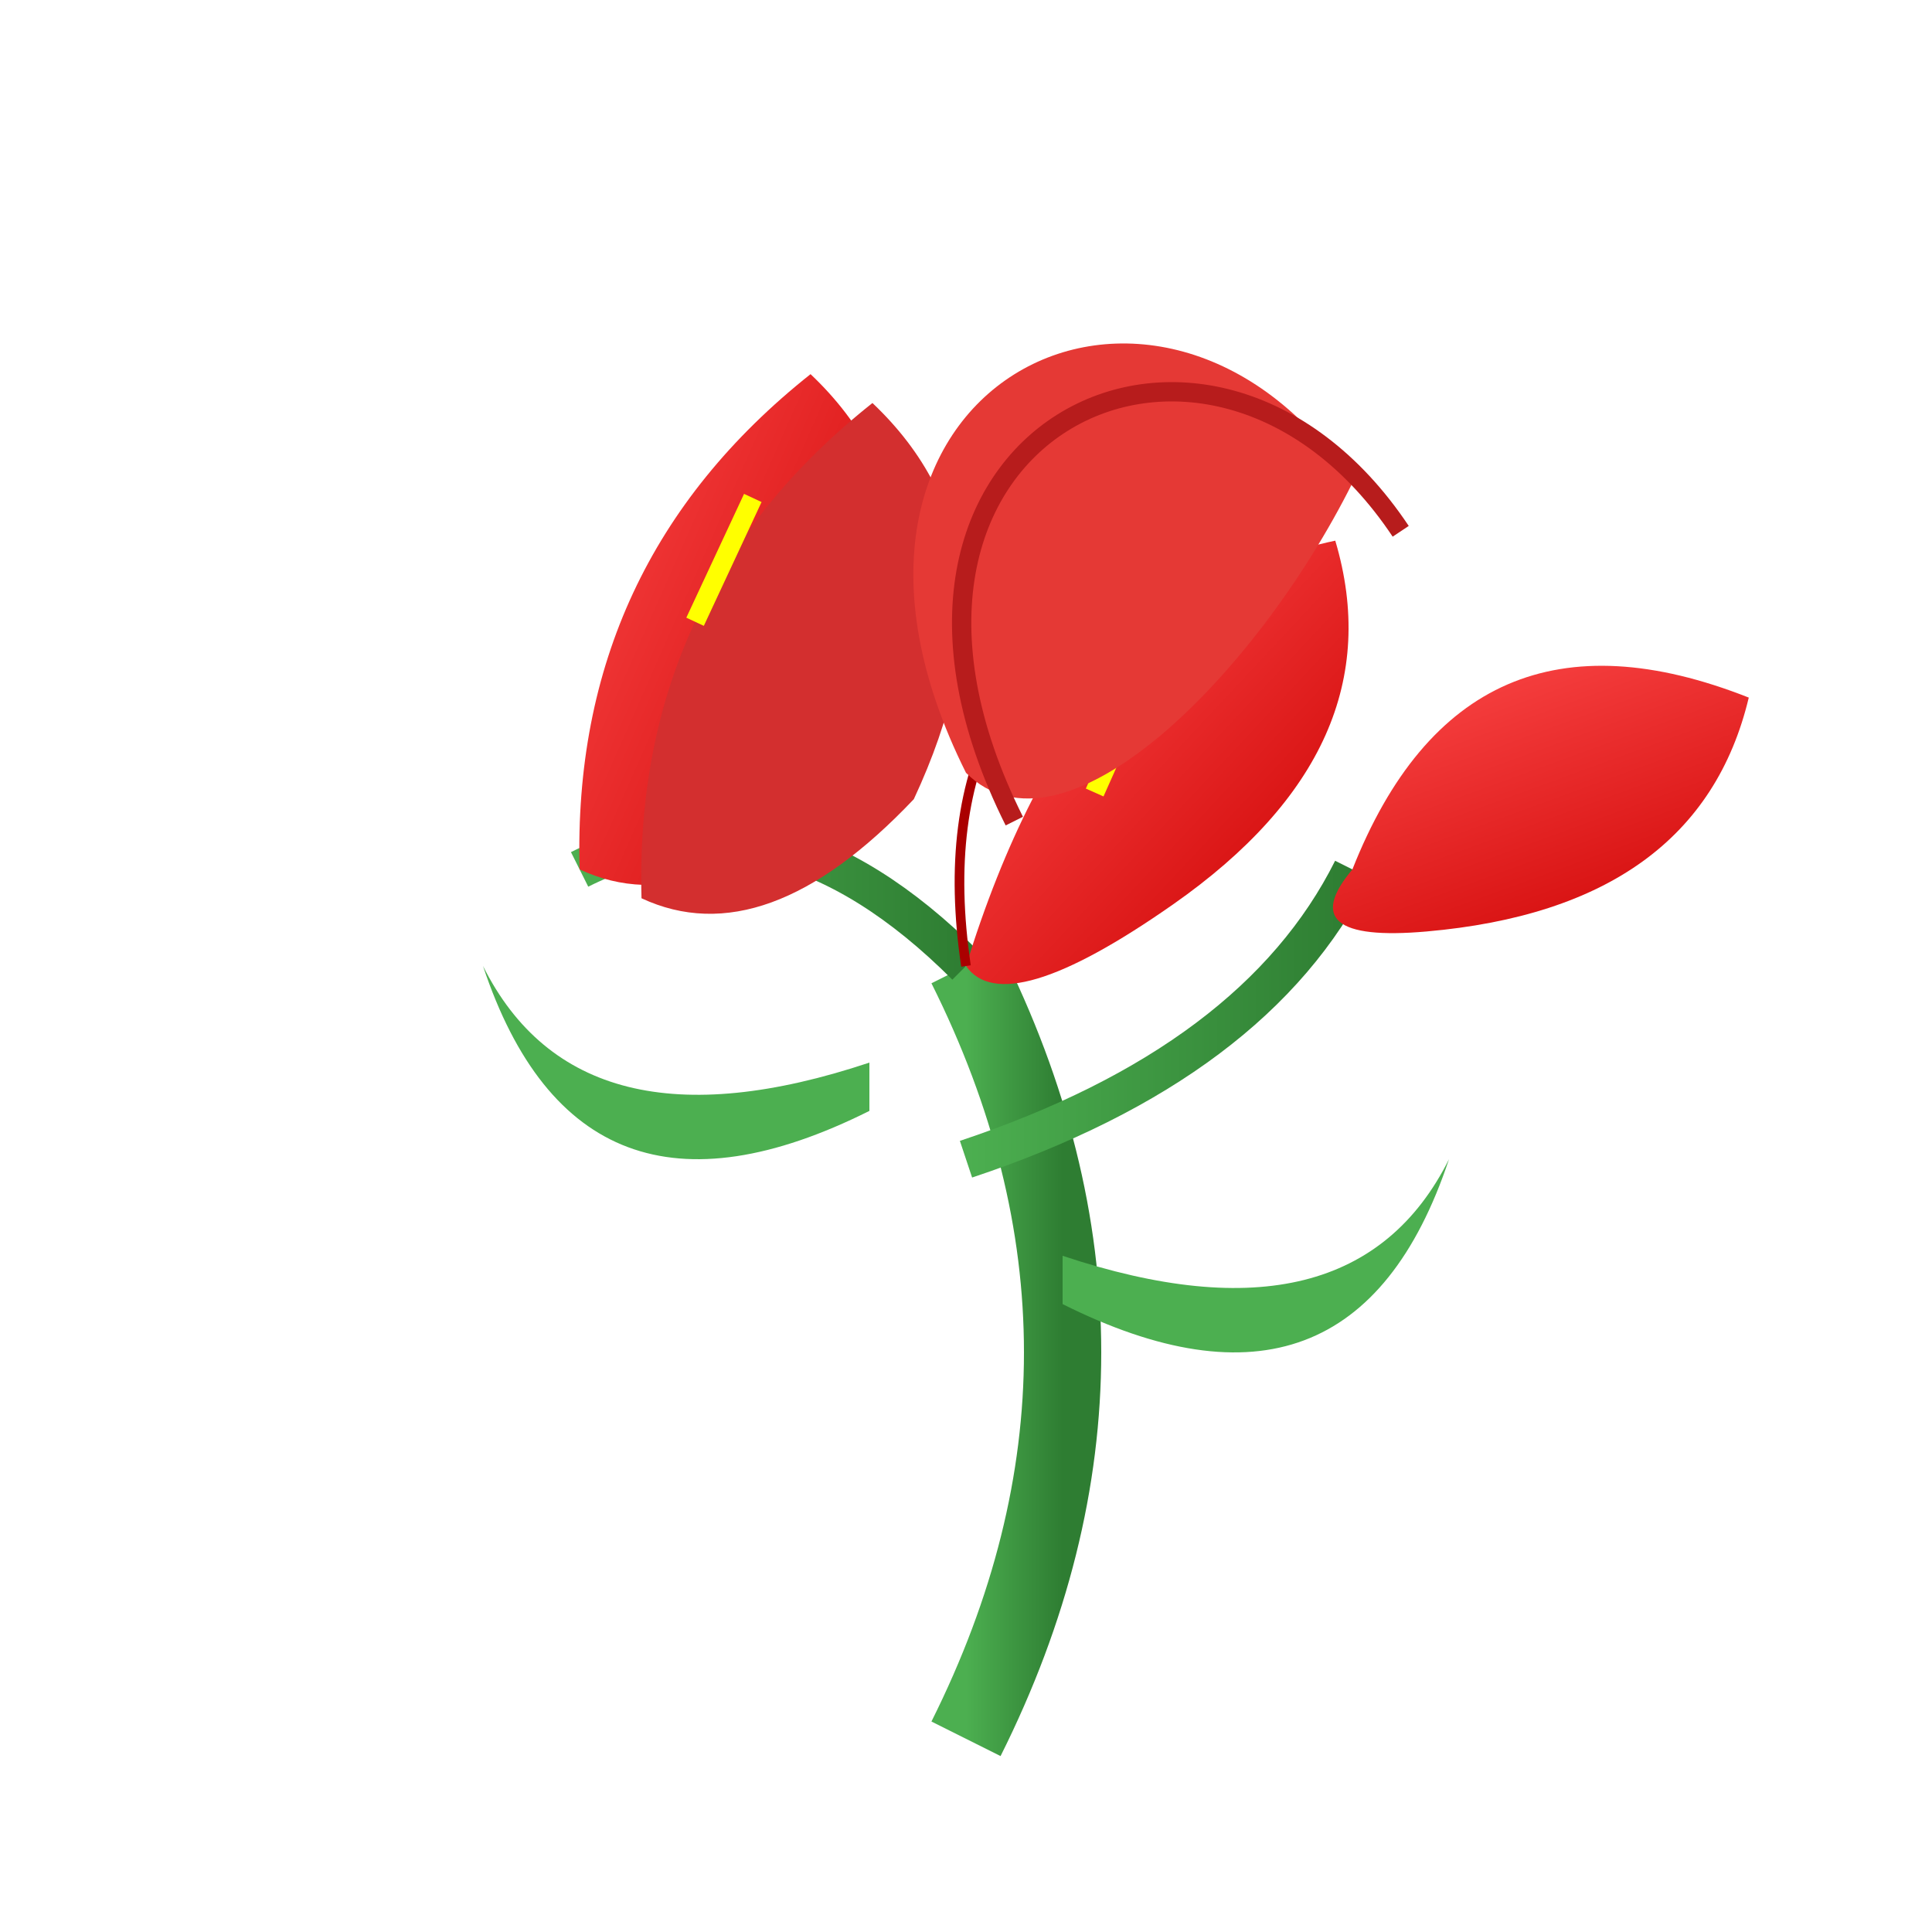
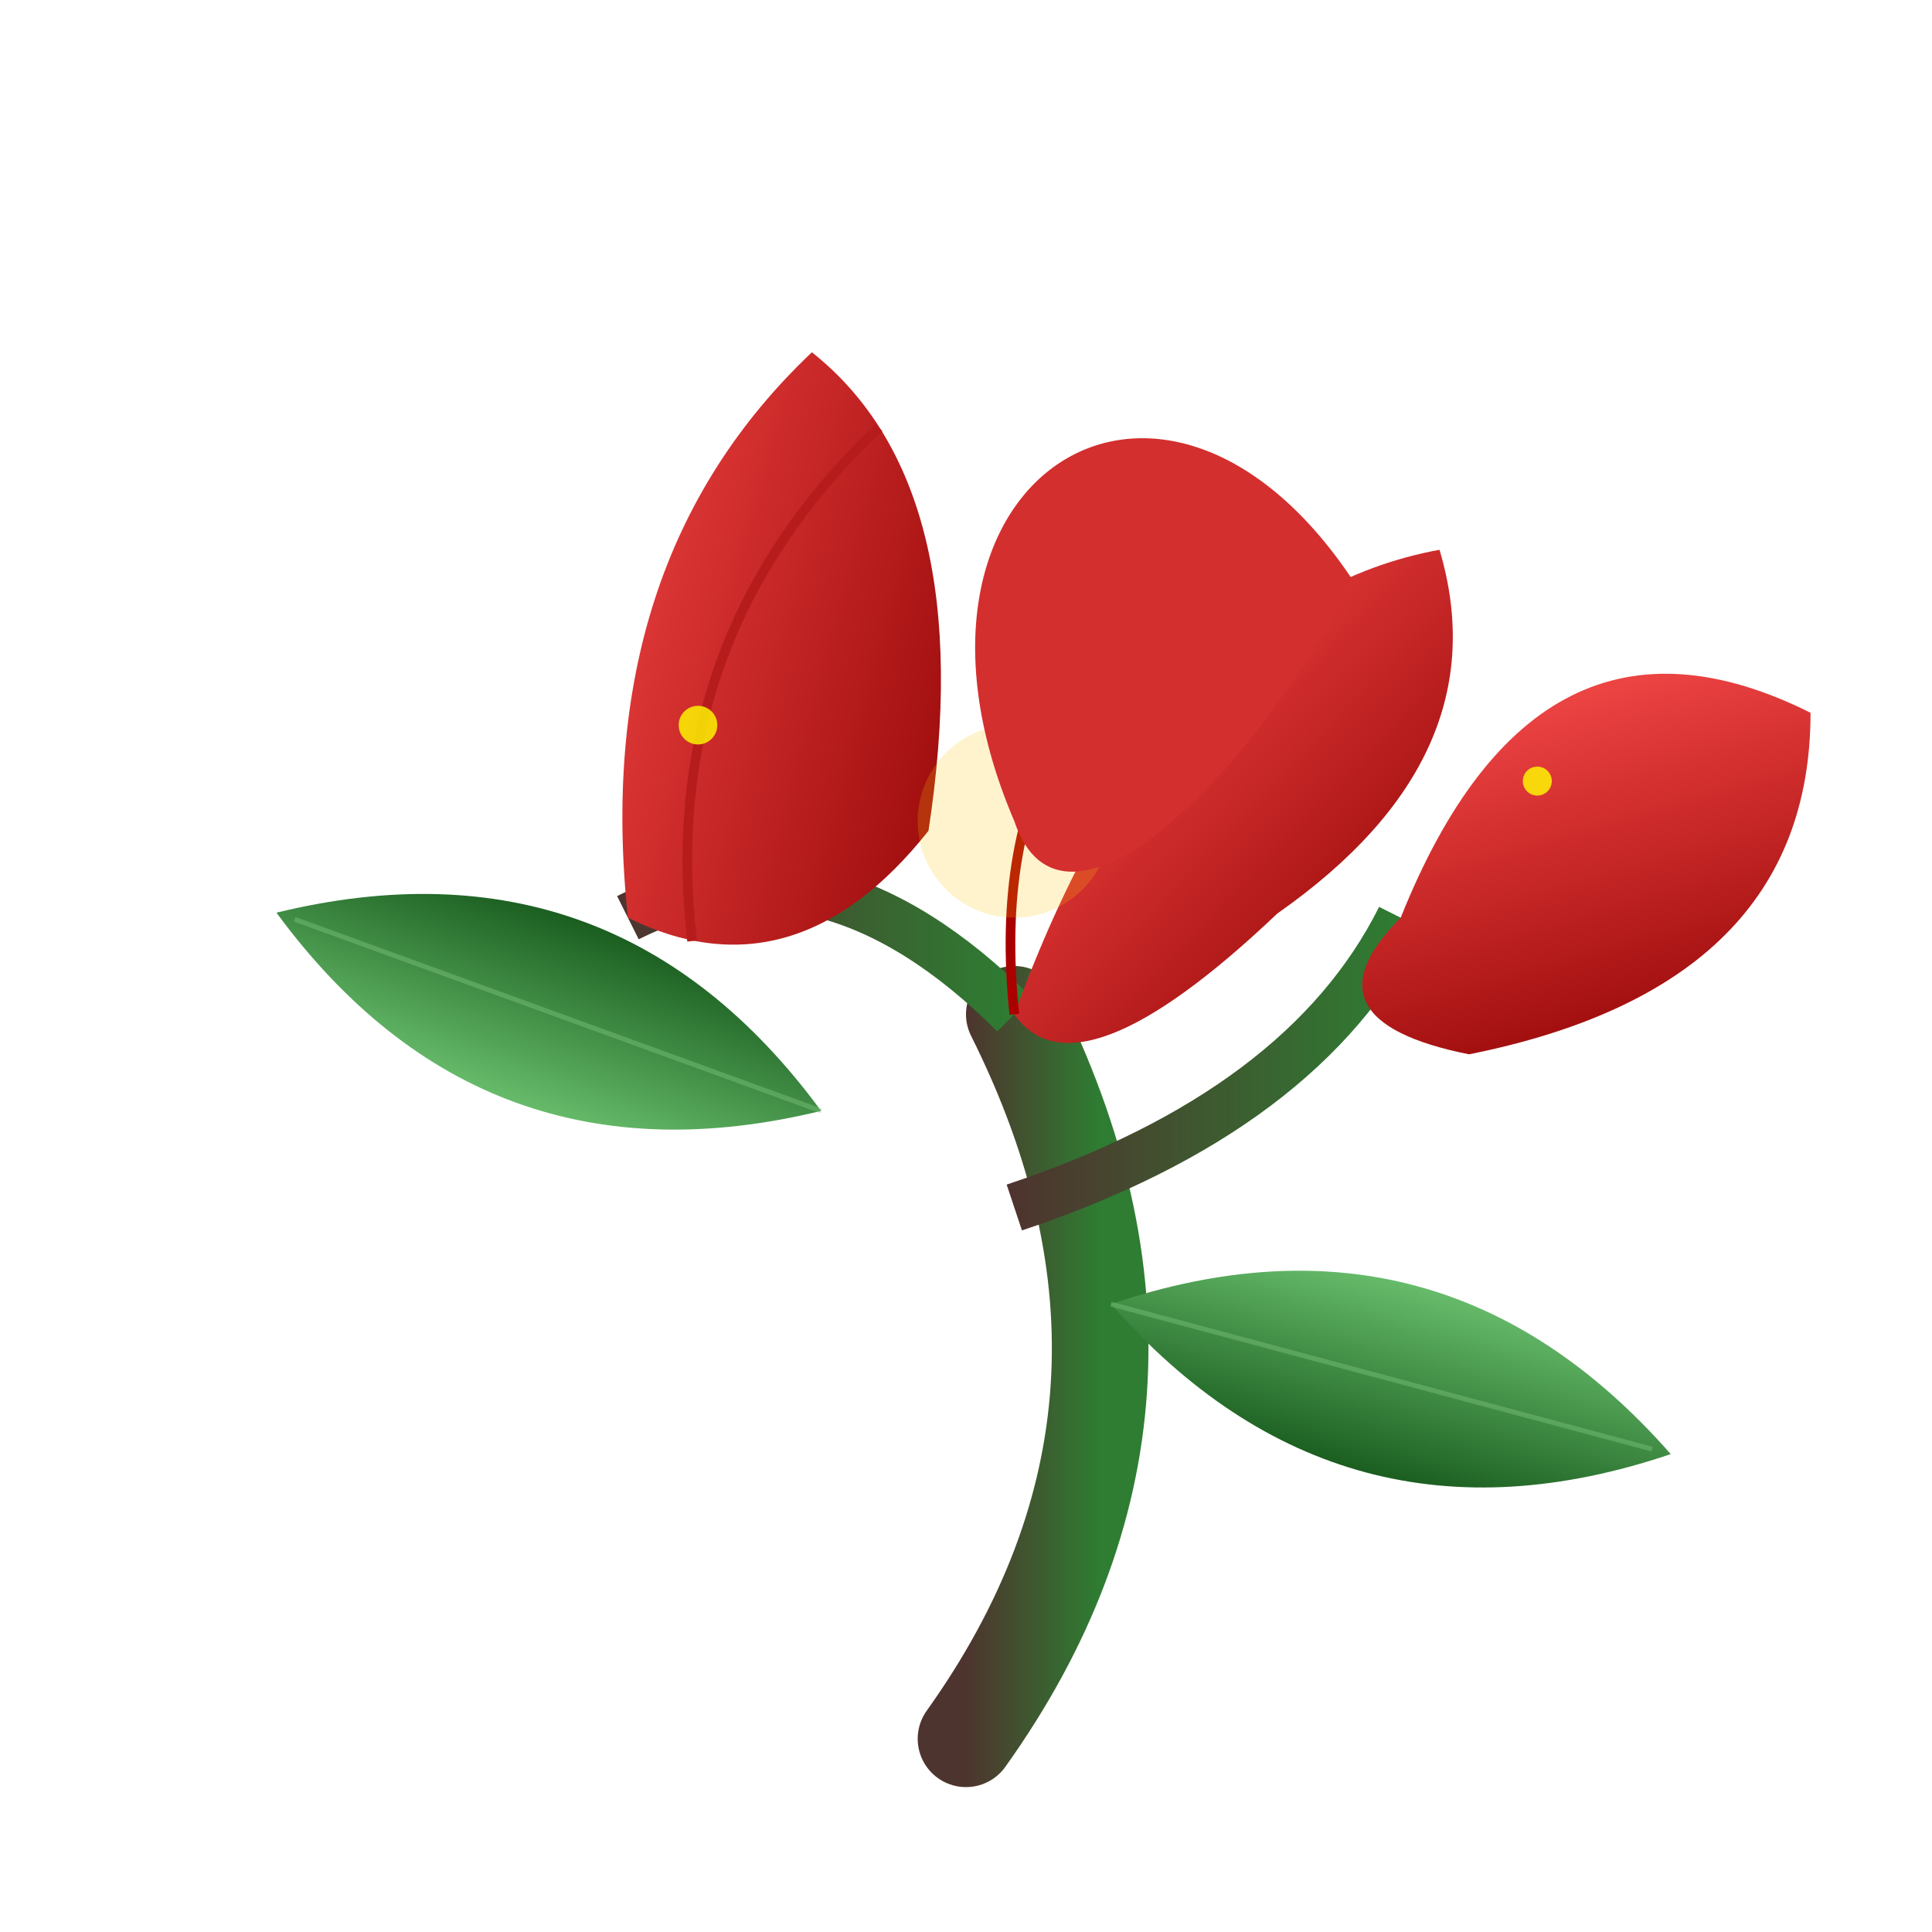
<svg xmlns="http://www.w3.org/2000/svg" width="200" height="200" viewBox="0 0 200 200">
  <defs>
    <linearGradient id="petalGrad" x1="0%" y1="0%" x2="100%" y2="100%">
-       <stop offset="0%" stop-color="#FF4D4D" />
-       <stop offset="100%" stop-color="#CC0000" />
+       <stop offset="0%" stop-color="#FF5252" />
+       <stop offset="40%" stop-color="#D32F2F" />
+       <stop offset="100%" stop-color="#8B0000" />
+     </linearGradient>
+     <linearGradient id="leafGrad" x1="0%" y1="0%" x2="0%" y2="100%">
+       <stop offset="0%" stop-color="#66BB6A" />
+       <stop offset="100%" stop-color="#1B5E20" />
    </linearGradient>
    <linearGradient id="stemGrad" x1="0%" y1="0%" x2="100%" y2="0%">
-       <stop offset="0%" stop-color="#4CAF50" />
+       <stop offset="0%" stop-color="#4E342E" />
      <stop offset="100%" stop-color="#2E7D32" />
    </linearGradient>
  </defs>
-   <path d="M100,180 Q120,140 100,100" stroke="url(#stemGrad)" stroke-width="8" fill="none" />
-   <path d="M100,100 Q80,80 60,90" stroke="url(#stemGrad)" stroke-width="4" fill="none" />
-   <path d="M100,120 Q130,110 140,90" stroke="url(#stemGrad)" stroke-width="4" fill="none" />
-   <path d="M110,130 Q140,140 150,120 Q140,150 110,135 Z" fill="#4CAF50" />
-   <path d="M90,110 Q60,120 50,100 Q60,130 90,115 Z" fill="#4CAF50" />
-   <g transform="translate(60, 90) rotate(-20)">
-     <path d="M0,0 Q10,-30 40,-40 Q50,-20 30,0 Q10,10 0,0 Z" fill="url(#petalGrad)" />
-     <path d="M5,5 Q15,-25 45,-35 Q55,-15 35,5 Q15,15 5,5 Z" fill="#D32F2F" />
-     <line x1="20" y1="-20" x2="30" y2="-30" stroke="yellow" stroke-width="2" />
+   <path d="M100,180 Q125,145 105,105" stroke="url(#stemGrad)" stroke-width="10" fill="none" stroke-linecap="round" />
+   <path d="M105,105 Q85,85 65,95" stroke="url(#stemGrad)" stroke-width="5" fill="none" />
+   <path d="M105,125 Q135,115 145,95" stroke="url(#stemGrad)" stroke-width="5" fill="none" />
+   <g transform="translate(115,135) rotate(15)">
+     <path d="M0,0 Q30,-20 60,0 Q30,20 0,0 Z" fill="url(#leafGrad)" />
+     <path d="M0,0 Q30,0 58,0" stroke="#81C784" stroke-width="0.5" opacity="0.4" />
  </g>
-   <g transform="translate(100, 100) rotate(10)">
-     <path d="M0,0 Q5,-40 30,-50 Q40,-30 20,-10 Q5,5 0,0 Z" fill="url(#petalGrad)" />
-     <path d="M0,0 Q-10,-30 15,-45" fill="none" stroke="#A00" stroke-width="1" />
-     <line x1="10" y1="-20" x2="15" y2="-40" stroke="yellow" stroke-width="2" />
+   <g transform="translate(85,115) rotate(-160)">
+     <path d="M0,0 Q30,-20 60,0 Q30,20 0,0 Z" fill="url(#leafGrad)" />
+     <path d="M0,0 Q30,0 58,0" stroke="#81C784" stroke-width="0.5" opacity="0.4" />
  </g>
-   <g transform="translate(140, 90) rotate(40)">
-     <path d="M0,0 Q-10,-30 20,-40 Q30,-20 10,0 Q0,10 0,0 Z" fill="url(#petalGrad)" />
+   <g transform="translate(65, 95) rotate(-25)">
+     <path d="M0,0 Q12,-35 42,-45 Q52,-25 32,5 Q12,15 0,0 Z" fill="url(#petalGrad)" />
+     <path d="M5,5 Q15,-25 45,-35" fill="none" stroke="#B71C1C" stroke-width="1" />
+     <circle cx="15" cy="-15" r="2" fill="yellow" opacity="0.8" />
  </g>
-   <g transform="translate(100, 80)">
-     <path d="M0,0 C-20,-40 20,-60 40,-30 C30,-10 10,10 0,0 Z" fill="#E53935" />
-     <path d="M5,5 C-15,-35 25,-55 45,-25" fill="none" stroke="#B71C1C" stroke-width="2" />
+   <g transform="translate(105, 105) rotate(10)">
+     <path d="M0,0 Q8,-45 35,-55 Q45,-35 25,-15 Q8,8 0,0 Z" fill="url(#petalGrad)" />
+     <path d="M0,0 Q-10,-35 20,-50" fill="none" stroke="#A00" stroke-width="1" />
+     <circle cx="8" cy="-25" r="2" fill="yellow" opacity="0.8" />
+   </g>
+   <g transform="translate(145, 95) rotate(45)">
+     <path d="M0,0 Q-15,-35 15,-45 Q35,-25 15,5 Q0,15 0,0 Z" fill="url(#petalGrad)" />
+     <circle cx="0" cy="-20" r="1.5" fill="yellow" opacity="0.8" />
+   </g>
+   <g transform="translate(105, 85)">
+     <circle cx="0" cy="0" r="10" fill="#FFC107" opacity="0.2">
+       <animate attributeName="r" values="8;12;8" dur="4s" repeatCount="indefinite" />
+     </circle>
+     <path d="M0,0 C-15,-35 15,-55 35,-25 C25,-5 5,15 0,0 Z" fill="#D32F2F" />
  </g>
</svg>
